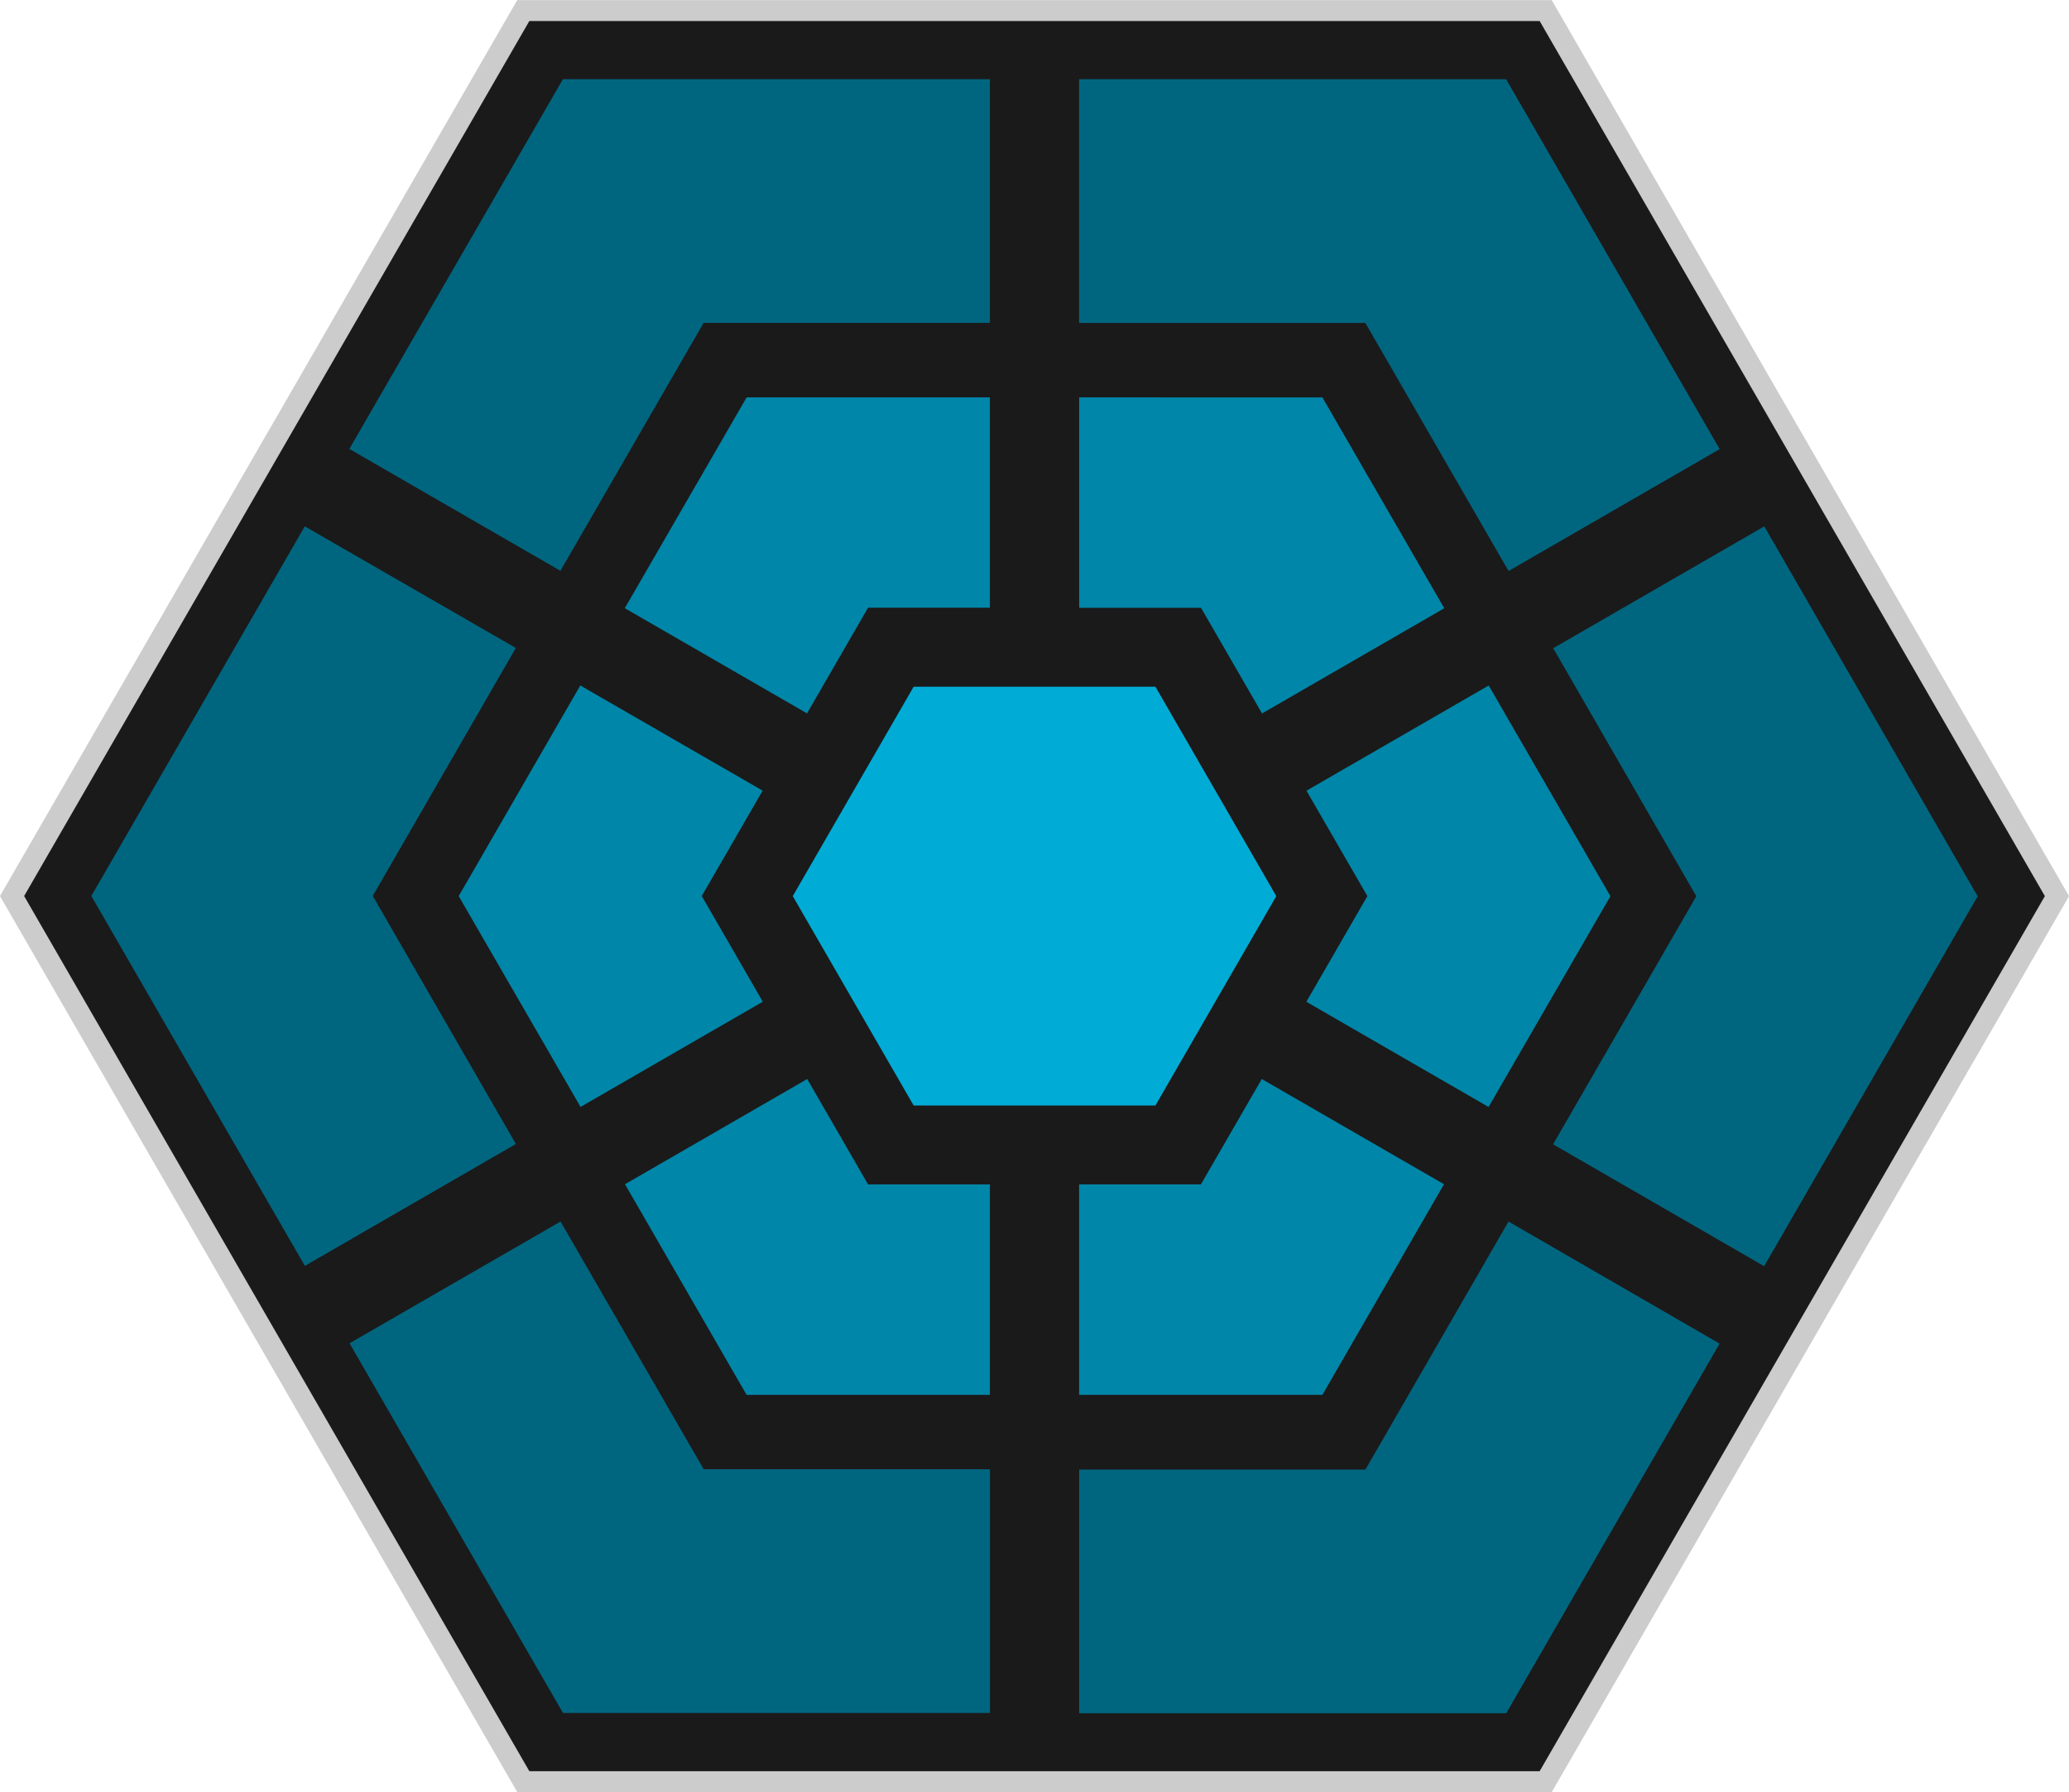
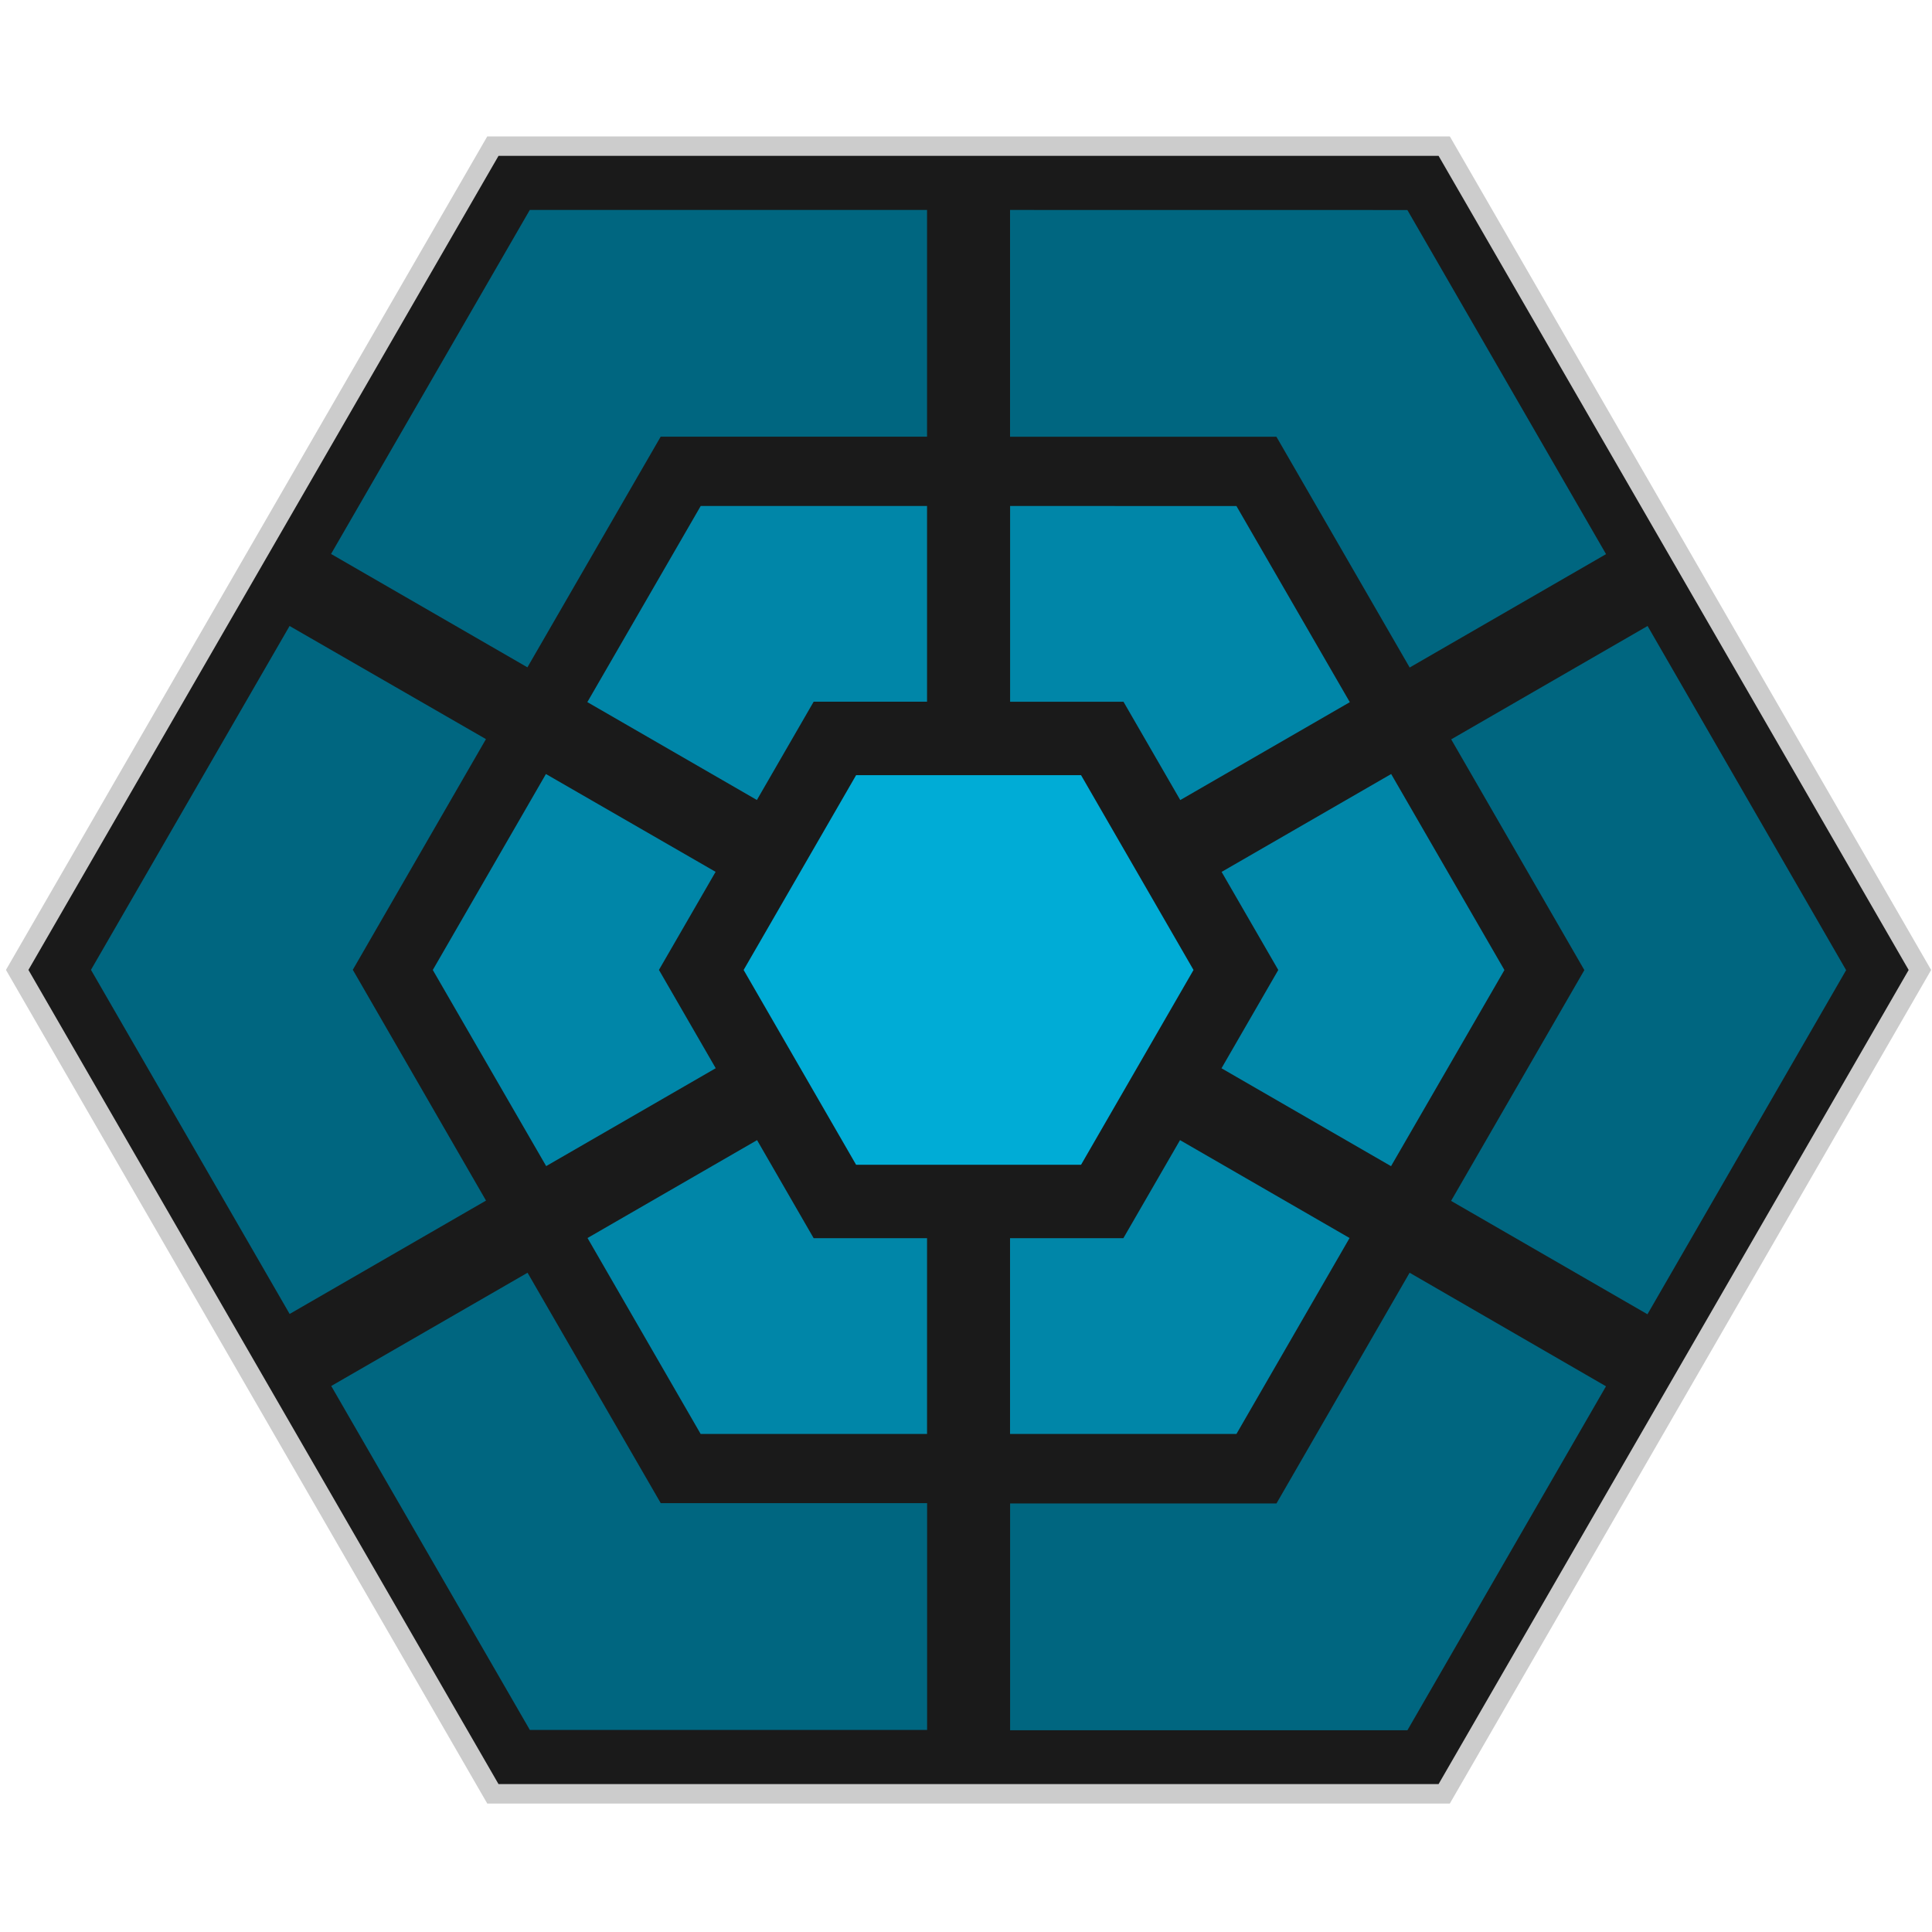
- <svg xmlns="http://www.w3.org/2000/svg" width="120.718" height="104.539" viewBox="0 0 31.939 27.618" version="1.1" id="svg12">
+ <svg xmlns="http://www.w3.org/2000/svg" width="128" height="128" viewBox="0 0 33.865 33.817" version="1.1" id="svg12">
  <defs id="defs16" />
-   <path d="M 23.861,27.479 H 8.078 L 0.186,13.81 8.078,0.143 H 23.861 L 31.753,13.811 Z" fill="#1a1a1a" stroke="#cccccc" stroke-width="0.323" id="path4" />
-   <path d="m 8.69,1.202 -3.297,5.707 3.258,1.881 2.211,-3.827 h 4.419 V 1.202 Z m 7.968,0 v 3.762 h 4.419 l 2.211,3.829 3.258,-1.881 -3.296,-5.709 z m 10.577,6.902 -3.258,1.881 2.209,3.828 -2.211,3.829 3.258,1.881 3.296,-5.709 z m -22.53,0 L 1.41,13.809 4.706,19.518 7.964,17.637 5.754,13.808 7.963,9.981 Z m 3.948,10.73 -3.257,1.879 3.295,5.706 h 6.591 v -3.762 h -4.419 z m 14.634,0 -2.209,3.828 h -4.419 v 3.762 h 6.592 l 3.294,-5.706 z" fill="#277748" id="path6" style="fill:#006680;fill-opacity:1;stroke-width:0.215" />
-   <path d="m 11.526,6.113 -1.881,3.254 2.813,1.624 0.942,-1.631 h 1.881 v -3.247 z m 5.133,0 v 3.248 h 1.881 l 0.942,1.631 2.813,-1.624 -1.881,-3.254 z m -7.701,4.447 -1.877,3.251 1.881,3.254 2.813,-1.624 -0.942,-1.631 0.94,-1.627 z m 14.023,0 -2.813,1.624 0.94,1.627 -0.942,1.631 2.813,1.624 1.881,-3.254 z m -10.52,6.074 -2.813,1.624 1.877,3.251 h 3.756 v -3.248 h -1.881 z m 7.017,0 -0.94,1.627 h -1.88 v 3.248 h 3.756 l 1.877,-3.251 z" fill="#649f4b" id="path8" style="fill:#0086a8;fill-opacity:1;stroke-width:0.215" />
-   <path d="m 17.836,17.043 h -3.732 l -1.866,-3.232 1.866,-3.232 h 3.732 l 1.866,3.232 z" fill="#656565" id="path10" style="fill:#00acd6;fill-opacity:1;stroke-width:0.215" />
+   <g id="g837" transform="matrix(1.05653,0,0,1.05653,0.1048952,2.386418)">
+     <path d="M 23.861,27.479 H 8.078 L 0.186,13.81 8.078,0.143 H 23.861 L 31.753,13.811 Z" fill="#1a1a1a" stroke="#cccccc" stroke-width="0.323" id="path4" />
+     <path d="m 8.69,1.202 -3.297,5.707 3.258,1.881 2.211,-3.827 h 4.419 V 1.202 Z m 7.968,0 v 3.762 h 4.419 l 2.211,3.829 3.258,-1.881 -3.296,-5.709 z m 10.577,6.902 -3.258,1.881 2.209,3.828 -2.211,3.829 3.258,1.881 3.296,-5.709 z m -22.53,0 L 1.41,13.809 4.706,19.518 7.964,17.637 5.754,13.808 7.963,9.981 Z m 3.948,10.73 -3.257,1.879 3.295,5.706 h 6.591 v -3.762 h -4.419 z m 14.634,0 -2.209,3.828 h -4.419 v 3.762 h 6.592 l 3.294,-5.706 z" fill="#277748" id="path6" style="fill:#006680;fill-opacity:1;stroke-width:0.215" />
+     <path d="m 11.526,6.113 -1.881,3.254 2.813,1.624 0.942,-1.631 h 1.881 v -3.247 z m 5.133,0 v 3.248 h 1.881 l 0.942,1.631 2.813,-1.624 -1.881,-3.254 z m -7.701,4.447 -1.877,3.251 1.881,3.254 2.813,-1.624 -0.942,-1.631 0.94,-1.627 z m 14.023,0 -2.813,1.624 0.94,1.627 -0.942,1.631 2.813,1.624 1.881,-3.254 z m -10.52,6.074 -2.813,1.624 1.877,3.251 h 3.756 v -3.248 h -1.881 z m 7.017,0 -0.94,1.627 h -1.88 v 3.248 h 3.756 l 1.877,-3.251 z" fill="#649f4b" id="path8" style="fill:#0086a8;fill-opacity:1;stroke-width:0.215" />
+     <path d="m 17.836,17.043 h -3.732 l -1.866,-3.232 1.866,-3.232 h 3.732 l 1.866,3.232 z" fill="#656565" id="path10" style="fill:#00acd6;fill-opacity:1;stroke-width:0.215" />
+   </g>
</svg>
